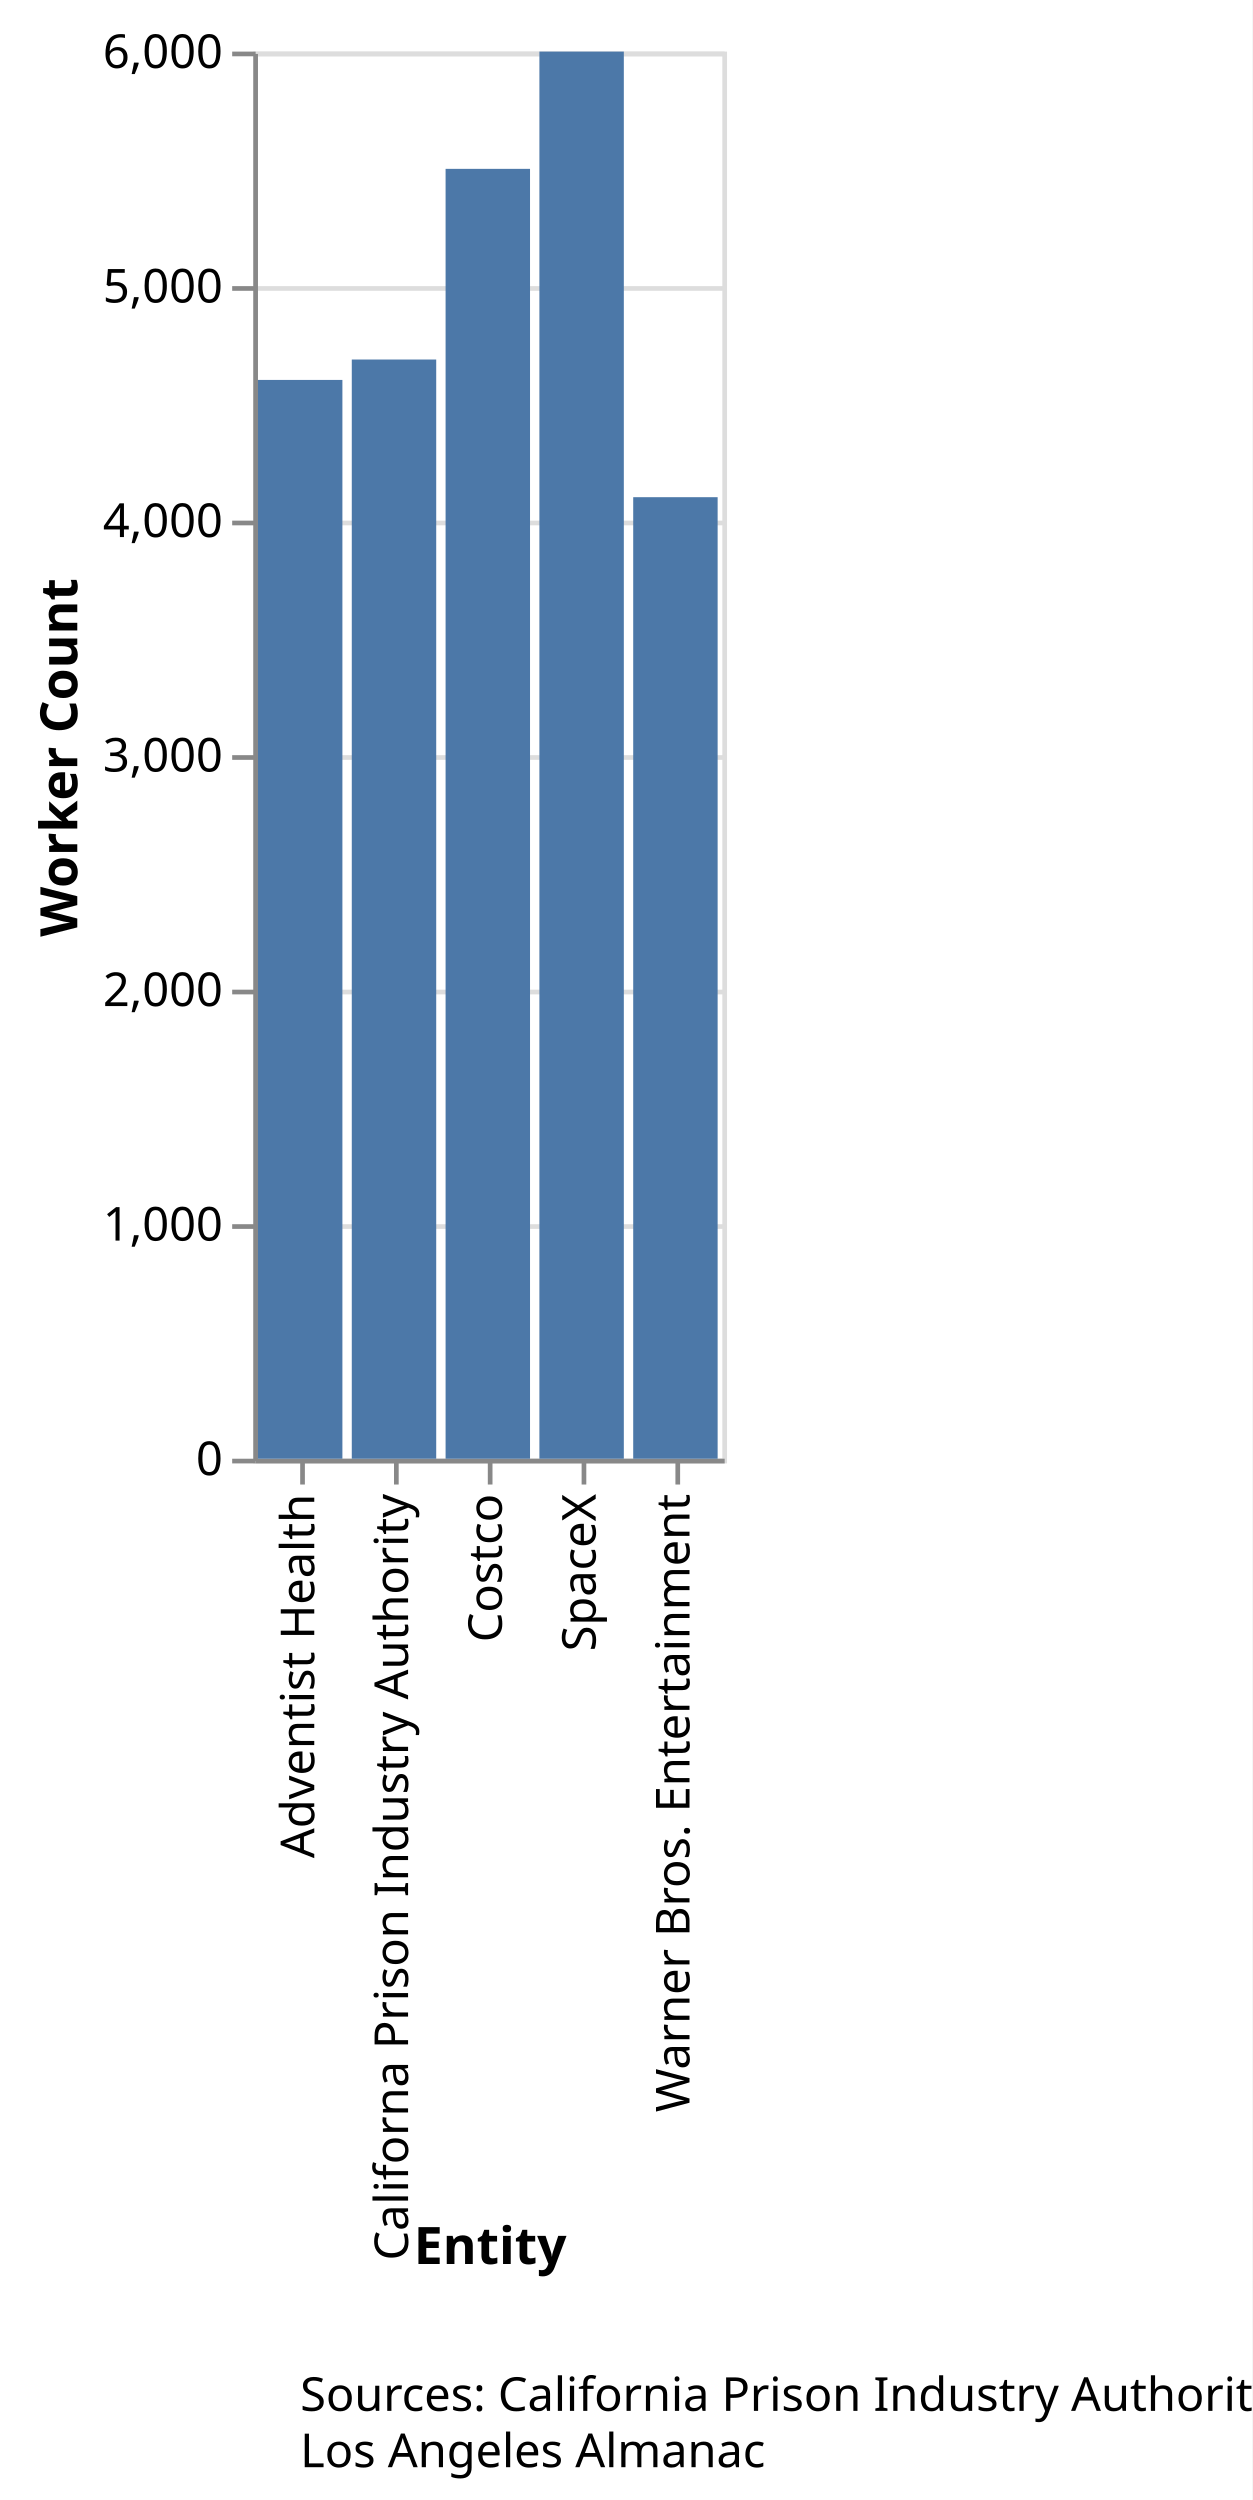
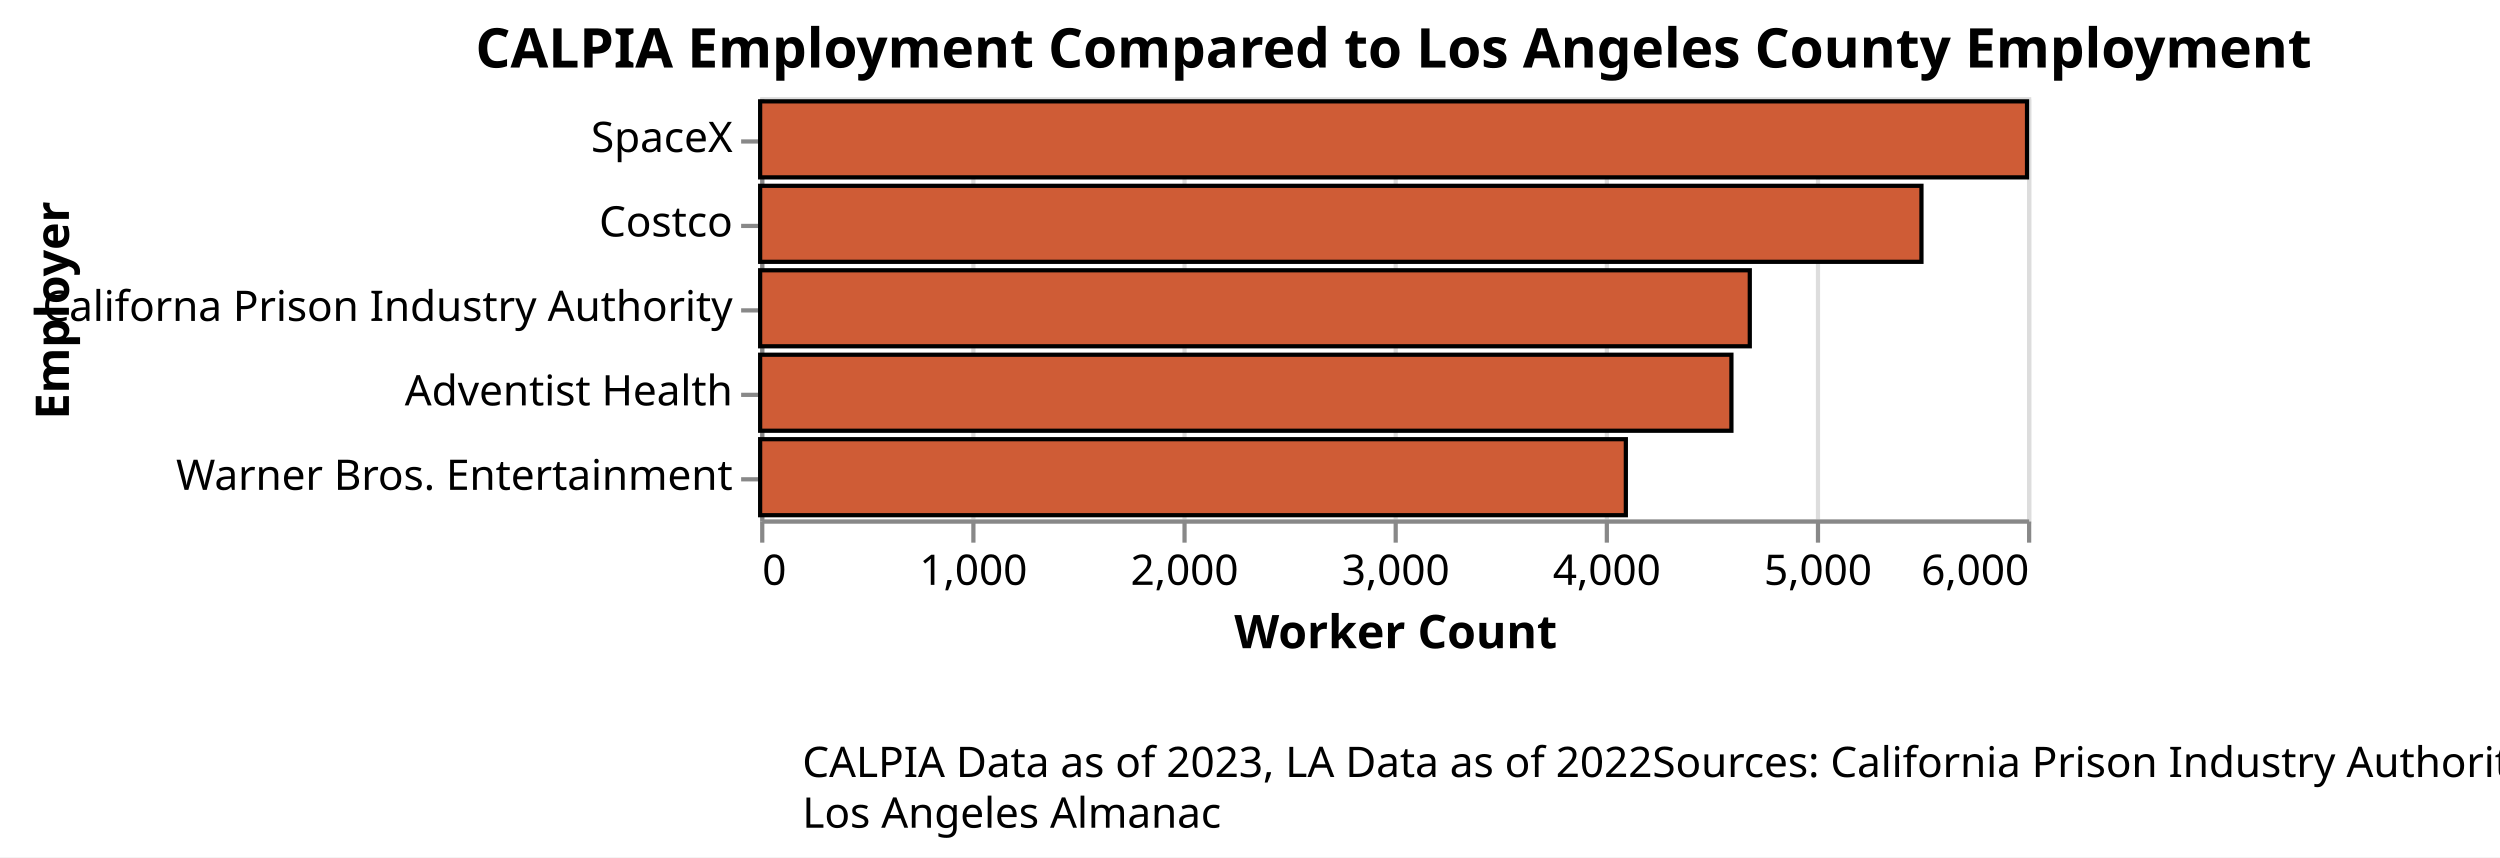
- <svg xmlns="http://www.w3.org/2000/svg" version="1.1" class="marks" width="267" height="533" viewBox="0 0 267 533">
-   <rect width="267" height="533" fill="white" />
-   <g fill="none" stroke-miterlimit="10" transform="translate(54,11)">
+ <svg xmlns="http://www.w3.org/2000/svg" version="1.1" class="marks" width="592" height="203" viewBox="0 0 592 203">
+   <rect width="592" height="203" fill="white" />
+   <g fill="none" stroke-miterlimit="10" transform="translate(180,23)">
    <g class="mark-group role-frame root" role="graphics-object" aria-roledescription="group mark container">
      <g transform="translate(0,0)">
        <path class="background" aria-hidden="true" d="M0,0h0v0h0Z" />
        <g>
          <g class="mark-group role-scope concat_0_group" role="graphics-object" aria-roledescription="group mark container">
            <g transform="translate(0,0)">
-               <path class="background" aria-hidden="true" d="M0.5,0.5h100v300h-100Z" stroke="#ddd" />
+               <path class="background" aria-hidden="true" d="M0.5,0.5h300v100h-300Z" stroke="#ddd" />
              <g>
                <g class="mark-group role-axis" aria-hidden="true">
-                   <g transform="translate(0.5,0.5)">
+                   <g transform="translate(0.5,100.5)">
                    <path class="background" aria-hidden="true" d="M0,0h0v0h0Z" pointer-events="none" />
                    <g>
                      <g class="mark-rule role-axis-grid" pointer-events="none">
-                         <line transform="translate(0,300)" x2="100" y2="0" stroke="#ddd" stroke-width="1" opacity="1" />
-                         <line transform="translate(0,250)" x2="100" y2="0" stroke="#ddd" stroke-width="1" opacity="1" />
-                         <line transform="translate(0,200)" x2="100" y2="0" stroke="#ddd" stroke-width="1" opacity="1" />
-                         <line transform="translate(0,150)" x2="100" y2="0" stroke="#ddd" stroke-width="1" opacity="1" />
-                         <line transform="translate(0,100)" x2="100" y2="0" stroke="#ddd" stroke-width="1" opacity="1" />
-                         <line transform="translate(0,50)" x2="100" y2="0" stroke="#ddd" stroke-width="1" opacity="1" />
-                         <line transform="translate(0,0)" x2="100" y2="0" stroke="#ddd" stroke-width="1" opacity="1" />
+                         <line transform="translate(0,0)" x2="0" y2="-100" stroke="#ddd" stroke-width="1" opacity="1" />
+                         <line transform="translate(50,0)" x2="0" y2="-100" stroke="#ddd" stroke-width="1" opacity="1" />
+                         <line transform="translate(100,0)" x2="0" y2="-100" stroke="#ddd" stroke-width="1" opacity="1" />
+                         <line transform="translate(150,0)" x2="0" y2="-100" stroke="#ddd" stroke-width="1" opacity="1" />
+                         <line transform="translate(200,0)" x2="0" y2="-100" stroke="#ddd" stroke-width="1" opacity="1" />
+                         <line transform="translate(250,0)" x2="0" y2="-100" stroke="#ddd" stroke-width="1" opacity="1" />
+                         <line transform="translate(300,0)" x2="0" y2="-100" stroke="#ddd" stroke-width="1" opacity="1" />
                      </g>
                    </g>
                    <path class="foreground" aria-hidden="true" d="" pointer-events="none" display="none" />
                  </g>
                </g>
-                 <g class="mark-group role-axis" role="graphics-symbol" aria-roledescription="axis" aria-label="X-axis titled 'Entity' for a discrete scale with 5 values: Adventist Health, Californa Prison Industry Authority, Costco, SpaceX, Warner Bros. Entertainment">
-                   <g transform="translate(0.5,300.5)">
+                 <g class="mark-group role-axis" role="graphics-symbol" aria-roledescription="axis" aria-label="X-axis titled 'Worker Count' for a linear scale with values from 0 to 6,000">
+                   <g transform="translate(0.5,100.5)">
                    <path class="background" aria-hidden="true" d="M0,0h0v0h0Z" pointer-events="none" />
                    <g>
                      <g class="mark-rule role-axis-tick" pointer-events="none">
-                         <line transform="translate(10,0)" x2="0" y2="5" stroke="#888" stroke-width="1" opacity="1" />
-                         <line transform="translate(30,0)" x2="0" y2="5" stroke="#888" stroke-width="1" opacity="1" />
+                         <line transform="translate(0,0)" x2="0" y2="5" stroke="#888" stroke-width="1" opacity="1" />
                        <line transform="translate(50,0)" x2="0" y2="5" stroke="#888" stroke-width="1" opacity="1" />
-                         <line transform="translate(70,0)" x2="0" y2="5" stroke="#888" stroke-width="1" opacity="1" />
-                         <line transform="translate(90,0)" x2="0" y2="5" stroke="#888" stroke-width="1" opacity="1" />
+                         <line transform="translate(100,0)" x2="0" y2="5" stroke="#888" stroke-width="1" opacity="1" />
+                         <line transform="translate(150,0)" x2="0" y2="5" stroke="#888" stroke-width="1" opacity="1" />
+                         <line transform="translate(200,0)" x2="0" y2="5" stroke="#888" stroke-width="1" opacity="1" />
+                         <line transform="translate(250,0)" x2="0" y2="5" stroke="#888" stroke-width="1" opacity="1" />
+                         <line transform="translate(300,0)" x2="0" y2="5" stroke="#888" stroke-width="1" opacity="1" />
                      </g>
                      <g class="mark-text role-axis-label" pointer-events="none">
-                         <text text-anchor="end" transform="translate(9.5,7) rotate(270) translate(0,3)" font-family="sans-serif" font-size="10px" fill="#000" opacity="1">Adventist Health</text>
-                         <text text-anchor="end" transform="translate(29.5,7) rotate(270) translate(0,3)" font-family="sans-serif" font-size="10px" fill="#000" opacity="1">Californa Prison Industry Authority</text>
-                         <text text-anchor="end" transform="translate(49.5,7) rotate(270) translate(0,3)" font-family="sans-serif" font-size="10px" fill="#000" opacity="1">Costco</text>
-                         <text text-anchor="end" transform="translate(69.5,7) rotate(270) translate(0,3)" font-family="sans-serif" font-size="10px" fill="#000" opacity="1">SpaceX</text>
-                         <text text-anchor="end" transform="translate(89.5,7) rotate(270) translate(0,3)" font-family="sans-serif" font-size="10px" fill="#000" opacity="1">Warner Bros. Entertainment</text>
+                         <text text-anchor="start" transform="translate(0,15)" font-family="sans-serif" font-size="10px" fill="#000" opacity="1">0</text>
+                         <text text-anchor="middle" transform="translate(50,15)" font-family="sans-serif" font-size="10px" fill="#000" opacity="1">1,000</text>
+                         <text text-anchor="middle" transform="translate(100,15)" font-family="sans-serif" font-size="10px" fill="#000" opacity="1">2,000</text>
+                         <text text-anchor="middle" transform="translate(150,15)" font-family="sans-serif" font-size="10px" fill="#000" opacity="1">3,000</text>
+                         <text text-anchor="middle" transform="translate(200,15)" font-family="sans-serif" font-size="10px" fill="#000" opacity="1">4,000</text>
+                         <text text-anchor="middle" transform="translate(250,15)" font-family="sans-serif" font-size="10px" fill="#000" opacity="1">5,000</text>
+                         <text text-anchor="end" transform="translate(300,15)" font-family="sans-serif" font-size="10px" fill="#000" opacity="1">6,000</text>
                      </g>
                      <g class="mark-rule role-axis-domain" pointer-events="none">
-                         <line transform="translate(0,0)" x2="100" y2="0" stroke="#888" stroke-width="1" opacity="1" />
+                         <line transform="translate(0,0)" x2="300" y2="0" stroke="#888" stroke-width="1" opacity="1" />
                      </g>
                      <g class="mark-text role-axis-title" pointer-events="none">
-                         <text text-anchor="middle" transform="translate(50,171.1816)" font-family="sans-serif" font-size="11px" font-weight="bold" fill="#000" opacity="1">Entity</text>
+                         <text text-anchor="middle" transform="translate(150,30)" font-family="sans-serif" font-size="11px" font-weight="bold" fill="#000" opacity="1">Worker Count</text>
                      </g>
                    </g>
                    <path class="foreground" aria-hidden="true" d="" pointer-events="none" display="none" />
                  </g>
                </g>
-                 <g class="mark-group role-axis" role="graphics-symbol" aria-roledescription="axis" aria-label="Y-axis titled 'Worker Count' for a linear scale with values from 0 to 6,000">
+                 <g class="mark-group role-axis" role="graphics-symbol" aria-roledescription="axis" aria-label="Y-axis titled 'Employer' for a discrete scale with 5 values: SpaceX, Costco, Californa Prison Industry Authority, Adventist Health, Warner Bros. Entertainment">
                  <g transform="translate(0.5,0.5)">
                    <path class="background" aria-hidden="true" d="M0,0h0v0h0Z" pointer-events="none" />
                    <g>
                      <g class="mark-rule role-axis-tick" pointer-events="none">
-                         <line transform="translate(0,300)" x2="-5" y2="0" stroke="#888" stroke-width="1" opacity="1" />
-                         <line transform="translate(0,250)" x2="-5" y2="0" stroke="#888" stroke-width="1" opacity="1" />
-                         <line transform="translate(0,200)" x2="-5" y2="0" stroke="#888" stroke-width="1" opacity="1" />
-                         <line transform="translate(0,150)" x2="-5" y2="0" stroke="#888" stroke-width="1" opacity="1" />
-                         <line transform="translate(0,100)" x2="-5" y2="0" stroke="#888" stroke-width="1" opacity="1" />
+                         <line transform="translate(0,10)" x2="-5" y2="0" stroke="#888" stroke-width="1" opacity="1" />
+                         <line transform="translate(0,30)" x2="-5" y2="0" stroke="#888" stroke-width="1" opacity="1" />
                        <line transform="translate(0,50)" x2="-5" y2="0" stroke="#888" stroke-width="1" opacity="1" />
-                         <line transform="translate(0,0)" x2="-5" y2="0" stroke="#888" stroke-width="1" opacity="1" />
+                         <line transform="translate(0,70)" x2="-5" y2="0" stroke="#888" stroke-width="1" opacity="1" />
+                         <line transform="translate(0,90)" x2="-5" y2="0" stroke="#888" stroke-width="1" opacity="1" />
                      </g>
                      <g class="mark-text role-axis-label" pointer-events="none">
-                         <text text-anchor="end" transform="translate(-7,303)" font-family="sans-serif" font-size="10px" fill="#000" opacity="1">0</text>
-                         <text text-anchor="end" transform="translate(-7,253)" font-family="sans-serif" font-size="10px" fill="#000" opacity="1">1,000</text>
-                         <text text-anchor="end" transform="translate(-7,203)" font-family="sans-serif" font-size="10px" fill="#000" opacity="1">2,000</text>
-                         <text text-anchor="end" transform="translate(-7,153)" font-family="sans-serif" font-size="10px" fill="#000" opacity="1">3,000</text>
-                         <text text-anchor="end" transform="translate(-7,103)" font-family="sans-serif" font-size="10px" fill="#000" opacity="1">4,000</text>
-                         <text text-anchor="end" transform="translate(-7,53)" font-family="sans-serif" font-size="10px" fill="#000" opacity="1">5,000</text>
-                         <text text-anchor="end" transform="translate(-7,3)" font-family="sans-serif" font-size="10px" fill="#000" opacity="1">6,000</text>
+                         <text text-anchor="end" transform="translate(-7,12.5)" font-family="sans-serif" font-size="10px" fill="#000" opacity="1">SpaceX</text>
+                         <text text-anchor="end" transform="translate(-7,32.5)" font-family="sans-serif" font-size="10px" fill="#000" opacity="1">Costco</text>
+                         <text text-anchor="end" transform="translate(-7,52.5)" font-family="sans-serif" font-size="10px" fill="#000" opacity="1">Californa Prison Industry Authority</text>
+                         <text text-anchor="end" transform="translate(-7,72.5)" font-family="sans-serif" font-size="10px" fill="#000" opacity="1">Adventist Health</text>
+                         <text text-anchor="end" transform="translate(-7,92.5)" font-family="sans-serif" font-size="10px" fill="#000" opacity="1">Warner Bros. Entertainment</text>
                      </g>
                      <g class="mark-rule role-axis-domain" pointer-events="none">
-                         <line transform="translate(0,300)" x2="0" y2="-300" stroke="#888" stroke-width="1" opacity="1" />
+                         <line transform="translate(0,0)" x2="0" y2="100" stroke="#888" stroke-width="1" opacity="1" />
                      </g>
                      <g class="mark-text role-axis-title" pointer-events="none">
-                         <text text-anchor="middle" transform="translate(-36.02441,150) rotate(-90) translate(0,-2)" font-family="sans-serif" font-size="11px" font-weight="bold" fill="#000" opacity="1">Worker Count</text>
+                         <text text-anchor="middle" transform="translate(-162.1816,50) rotate(-90) translate(0,-2)" font-family="sans-serif" font-size="11px" font-weight="bold" fill="#000" opacity="1">Employer</text>
                      </g>
                    </g>
                    <path class="foreground" aria-hidden="true" d="" pointer-events="none" display="none" />
                  </g>
                </g>
                <g class="mark-rect role-mark concat_0_marks" role="graphics-object" aria-roledescription="rect mark container">
-                   <path aria-label="Entity: Californa Prison Industry Authority; Worker Count: 4687" role="graphics-symbol" aria-roledescription="bar" d="M21,65.65h18v234.35h-18Z" fill="#4c78a8" />
-                   <path aria-label="Entity: Warner Bros. Entertainment; Worker Count: 4100" role="graphics-symbol" aria-roledescription="bar" d="M81,95h18v205h-18Z" fill="#4c78a8" />
-                   <path aria-label="Entity: Costco; Worker Count: 5500" role="graphics-symbol" aria-roledescription="bar" d="M41,25h18v275h-18Z" fill="#4c78a8" />
-                   <path aria-label="Entity: Adventist Health; Worker Count: 4600" role="graphics-symbol" aria-roledescription="bar" d="M1,70h18v230h-18Z" fill="#4c78a8" />
-                   <path aria-label="Entity: SpaceX; Worker Count: 6000" role="graphics-symbol" aria-roledescription="bar" d="M61,0h18v300h-18Z" fill="#4c78a8" />
+                   <path aria-label="Worker Count: 4687; Employer: Californa Prison Industry Authority" role="graphics-symbol" aria-roledescription="bar" d="M0,41h234.35v18h-234.35Z" fill="#CF5C36" stroke="#000000" />
+                   <path aria-label="Worker Count: 4100; Employer: Warner Bros. Entertainment" role="graphics-symbol" aria-roledescription="bar" d="M0,81h205v18h-205Z" fill="#CF5C36" stroke="#000000" />
+                   <path aria-label="Worker Count: 5500; Employer: Costco" role="graphics-symbol" aria-roledescription="bar" d="M0,21h275v18h-275Z" fill="#CF5C36" stroke="#000000" />
+                   <path aria-label="Worker Count: 4600; Employer: Adventist Health" role="graphics-symbol" aria-roledescription="bar" d="M0,61h230v18h-230Z" fill="#CF5C36" stroke="#000000" />
+                   <path aria-label="Worker Count: 6000; Employer: SpaceX" role="graphics-symbol" aria-roledescription="bar" d="M0,1h300v18h-300Z" fill="#CF5C36" stroke="#000000" />
+                 </g>
+                 <g class="mark-group role-title">
+                   <g transform="translate(150,-17)">
+                     <path class="background" aria-hidden="true" d="M0,0h0v0h0Z" pointer-events="none" />
+                     <g>
+                       <g class="mark-text role-title-text" role="graphics-symbol" aria-roledescription="title" aria-label="Title text 'CALPIA Employment Compared to Los Angeles County Employment'" pointer-events="none">
+                         <text text-anchor="middle" transform="translate(0,10)" font-family="sans-serif" font-size="13px" font-weight="bold" fill="#000" opacity="1">CALPIA Employment Compared to Los Angeles County Employment</text>
+                       </g>
+                     </g>
+                     <path class="foreground" aria-hidden="true" d="" pointer-events="none" display="none" />
+                   </g>
                </g>
              </g>
              <path class="foreground" aria-hidden="true" d="" display="none" />
            </g>
          </g>
          <g class="mark-group role-scope concat_1_group" role="graphics-object" aria-roledescription="group mark container">
-             <g transform="translate(0,495)">
+             <g transform="translate(0,153)">
              <path class="background" aria-hidden="true" d="M0,0h20v20h-20Z" />
              <g>
                <g class="mark-text role-mark concat_1_marks" role="graphics-object" aria-roledescription="text mark container">
-                   <text aria-label="text: Sources: California Prison Industry Authority,,Los Angeles Almanac" role="graphics-symbol" aria-roledescription="text mark" text-anchor="start" transform="translate(10,8)" font-family="sans-serif" font-size="10px" fill="black">
-                     <tspan>Sources: California Prison Industry Authority,</tspan>
+                   <text aria-label="text: CALPIA Data as of 2023, LA Data as of 2022Sources: California Prison Industry Authority,,Los Angeles Almanac" role="graphics-symbol" aria-roledescription="text mark" text-anchor="start" transform="translate(10,8)" font-family="sans-serif" font-size="10px" fill="black">
+                     <tspan>CALPIA Data as of 2023, LA Data as of 2022Sources: California Prison Industry Authority,</tspan>
                    <tspan x="0" dy="12">Los Angeles Almanac</tspan>
                  </text>
                </g>
              </g>
              <path class="foreground" aria-hidden="true" d="" display="none" />
            </g>
          </g>
        </g>
        <path class="foreground" aria-hidden="true" d="" display="none" />
      </g>
    </g>
  </g>
</svg>
